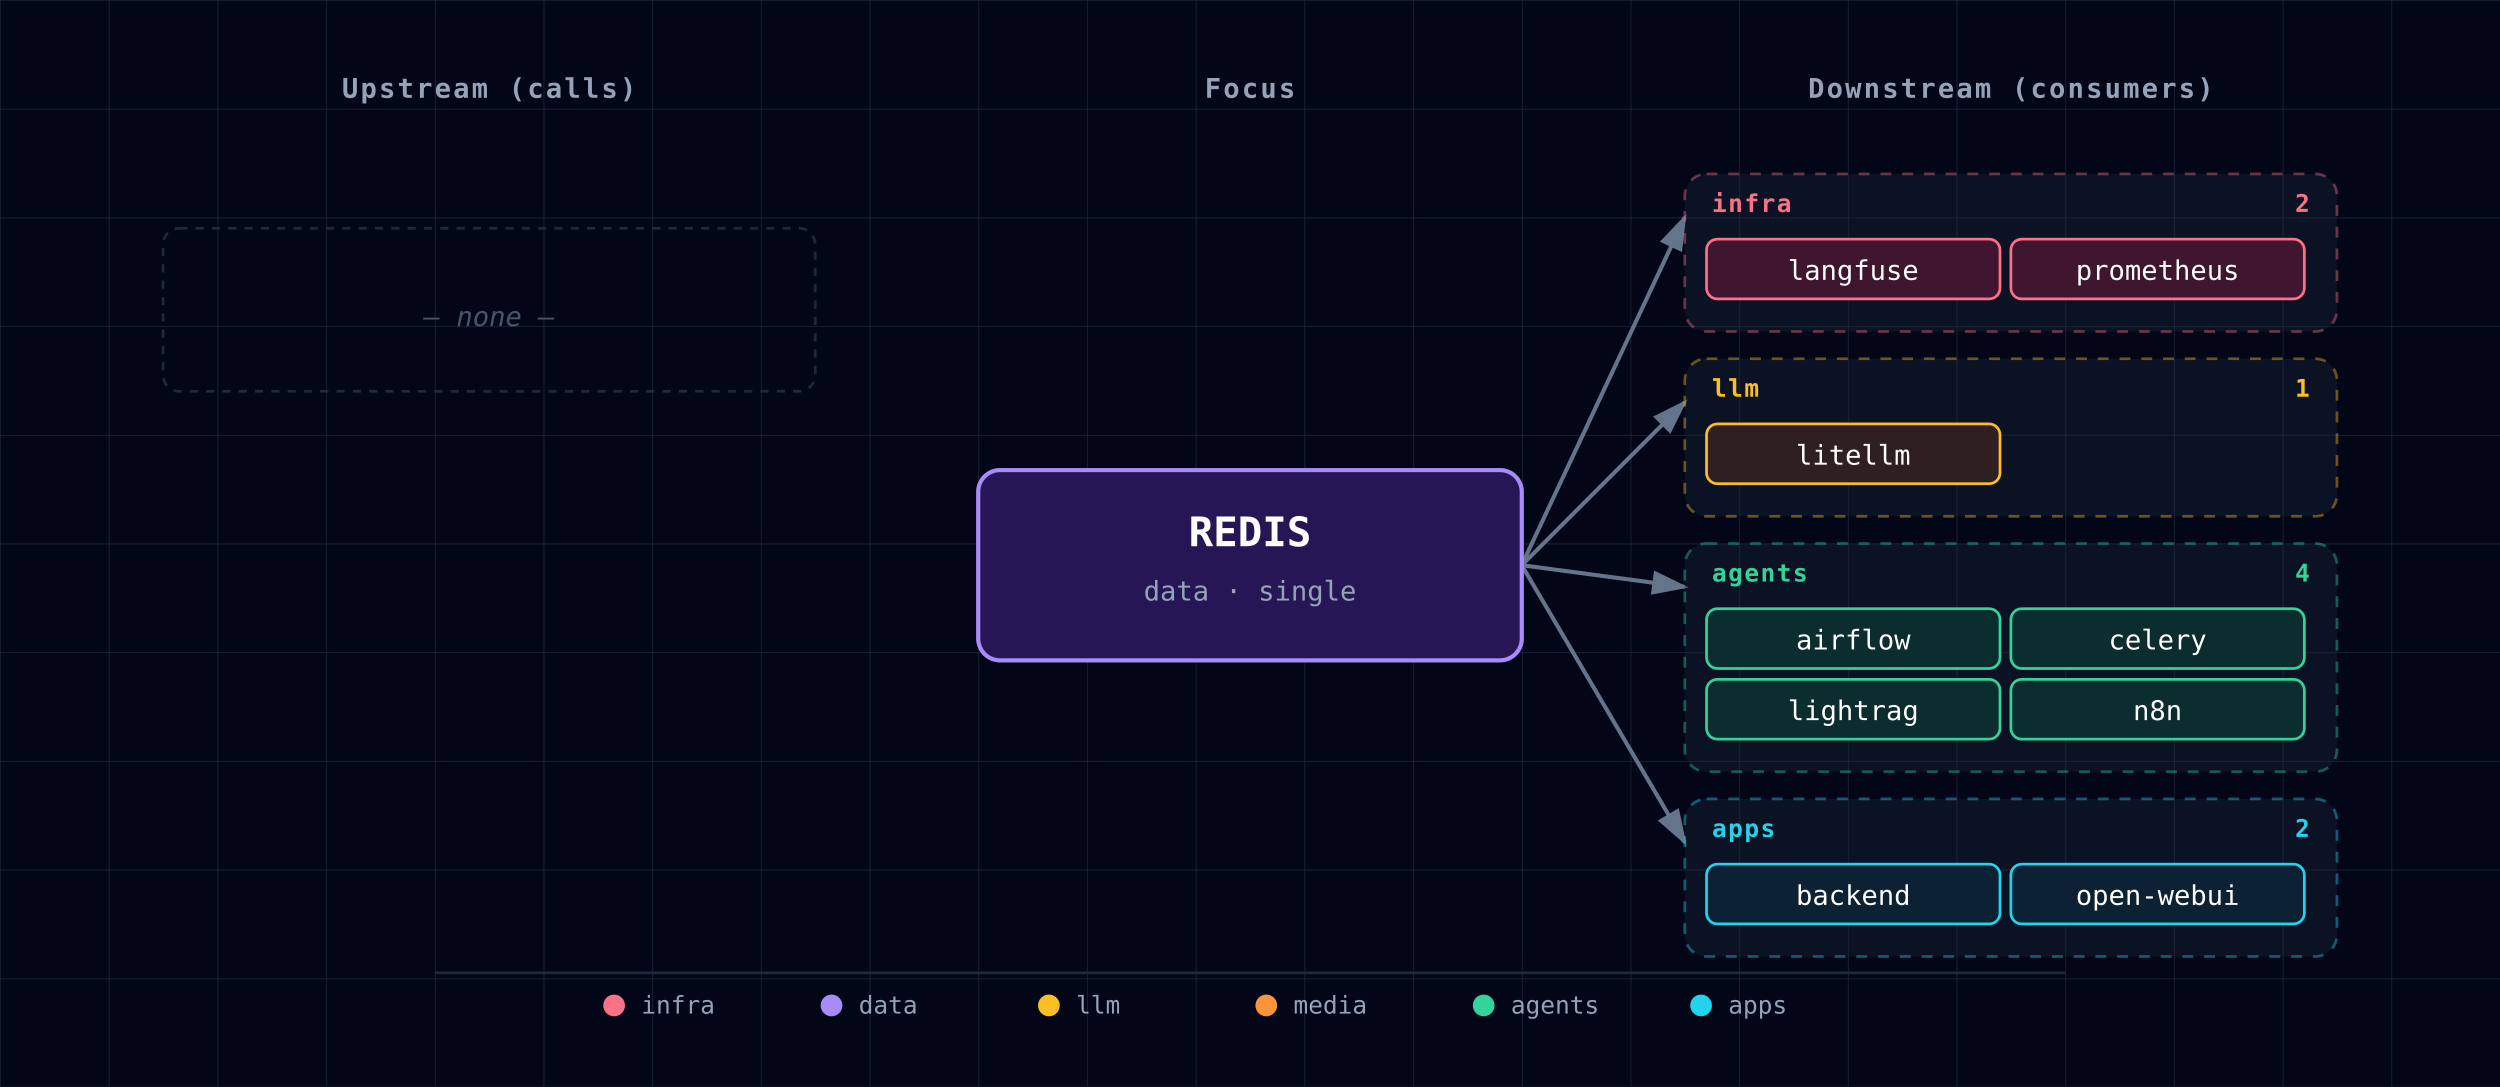
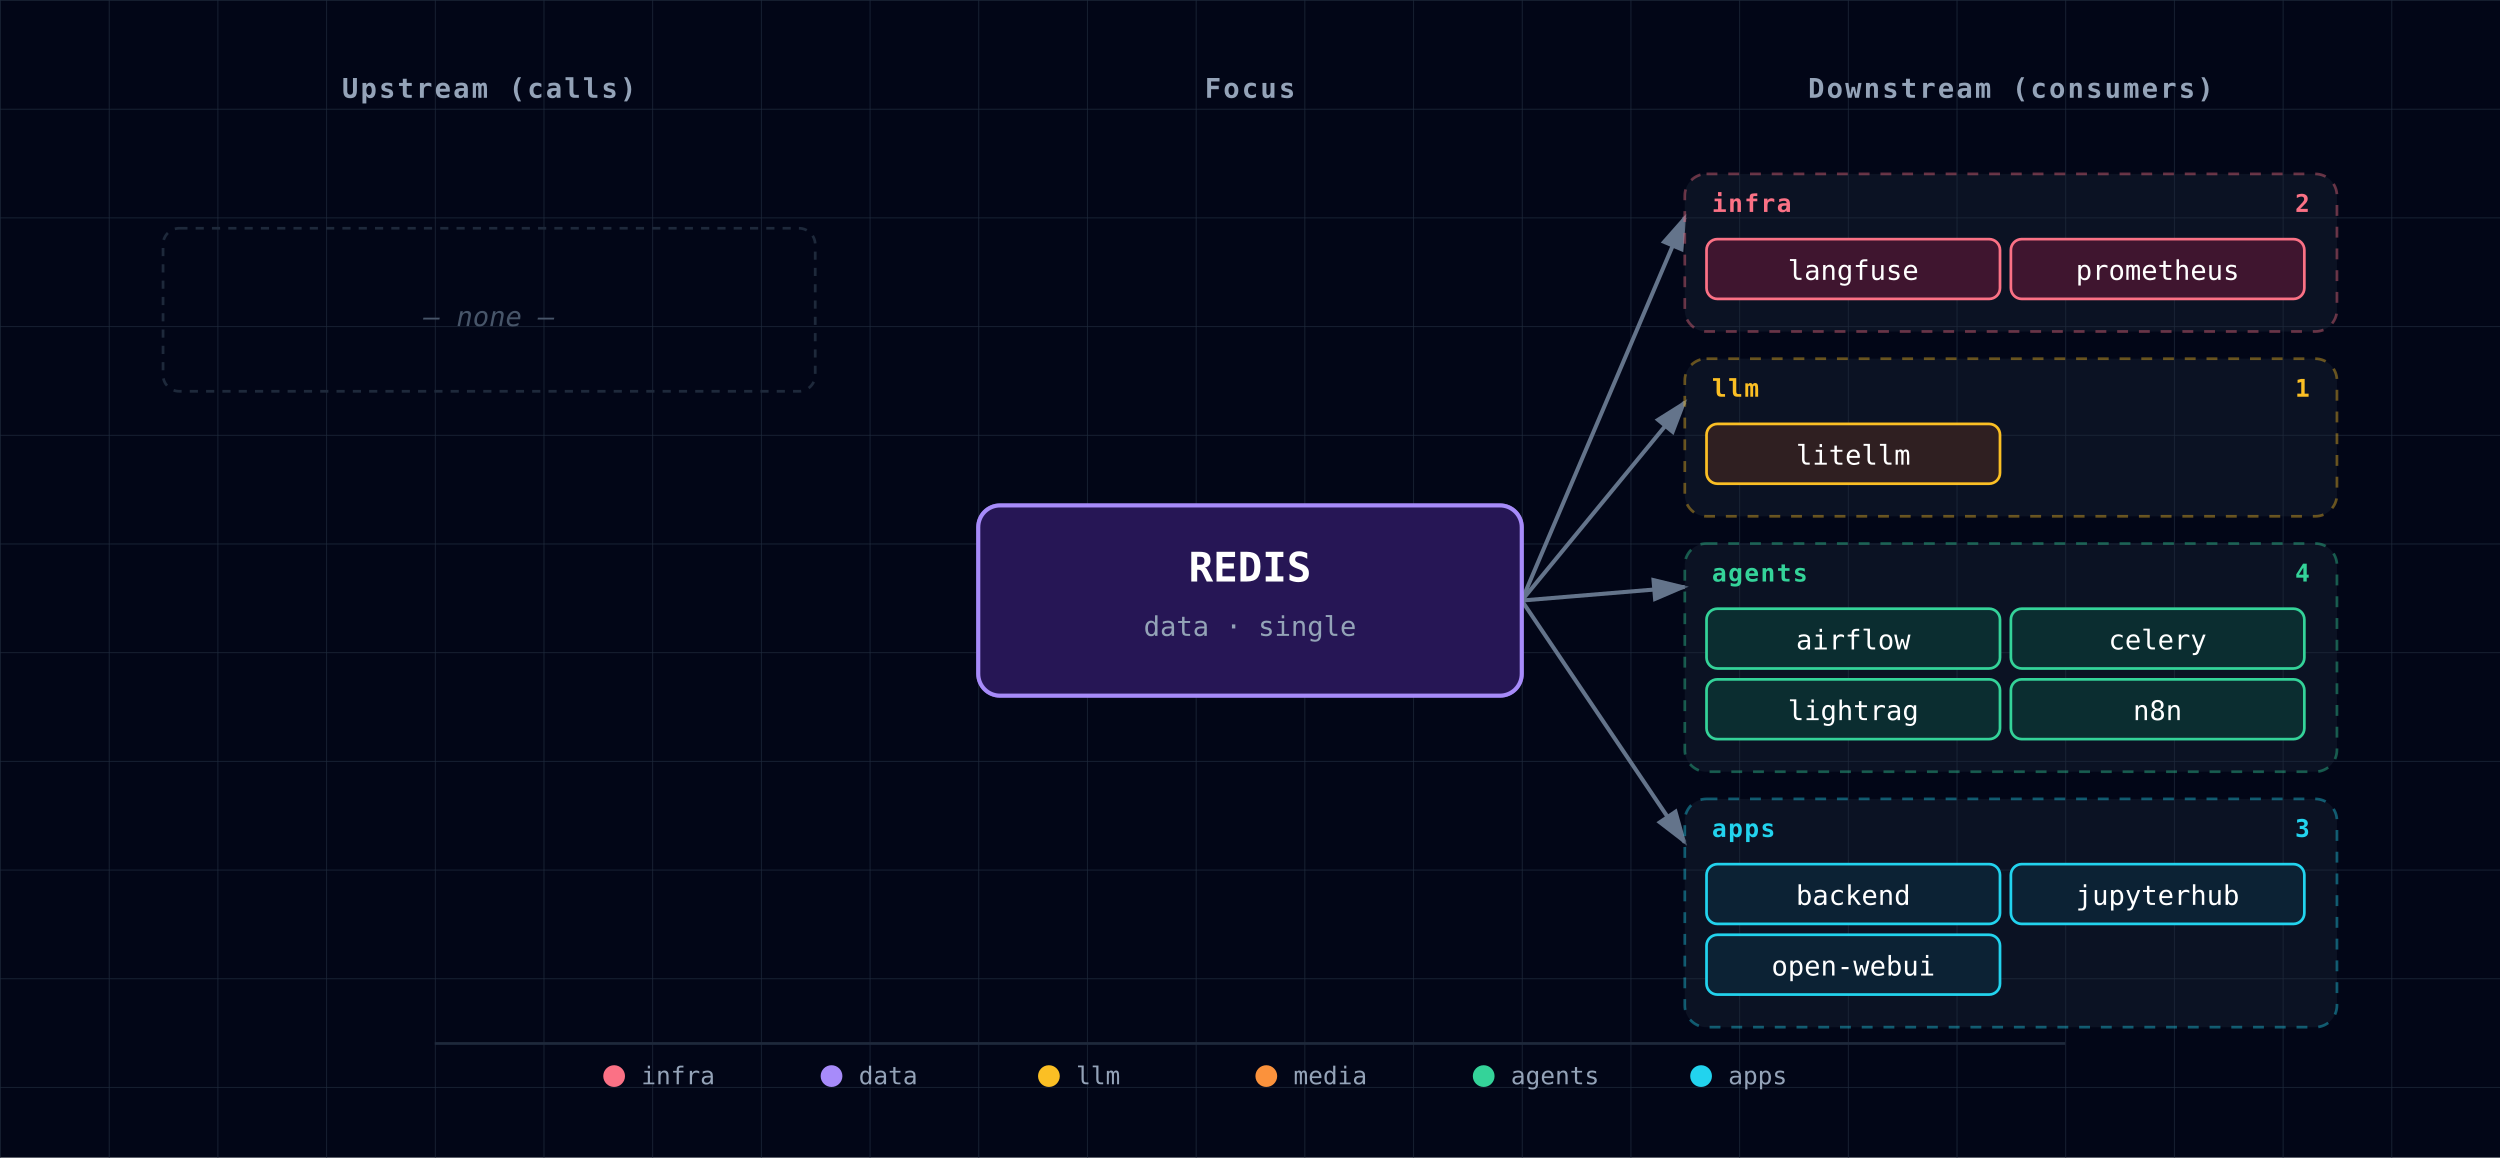
- <svg xmlns="http://www.w3.org/2000/svg" viewBox="0 0 920 400" font-family="'JetBrains Mono', 'Fira Code', Menlo, Consolas, monospace">
+ <svg xmlns="http://www.w3.org/2000/svg" viewBox="0 0 920 426" font-family="'JetBrains Mono', 'Fira Code', Menlo, Consolas, monospace">
  <defs>
    <pattern id="grid" width="40" height="40" patternUnits="userSpaceOnUse">
      <path d="M 40 0 L 0 0 0 40" fill="none" stroke="#1e293b" stroke-width="0.5" />
    </pattern>
    <marker id="arrowhead" markerWidth="9" markerHeight="6" refX="8" refY="3" orient="auto">
      <polygon points="0 0, 9 3, 0 6" fill="#64748b" />
    </marker>
    <filter id="focus-glow" x="-50%" y="-50%" width="200%" height="200%">
      <feGaussianBlur in="SourceAlpha" stdDeviation="6" />
      <feFlood flood-color="#a78bfa" flood-opacity="0.6" />
      <feComposite in2="SourceAlpha" operator="in" />
      <feMerge>
        <feMergeNode />
        <feMergeNode in="SourceGraphic" />
      </feMerge>
    </filter>
  </defs>
-   <rect width="920" height="400" fill="#020617" />
-   <rect width="920" height="400" fill="url(#grid)" />
+   <rect width="920" height="426" fill="#020617" />
+   <rect width="920" height="426" fill="url(#grid)" />
  <text x="180" y="36" fill="#94a3b8" font-size="10" font-weight="600" text-anchor="middle" letter-spacing="0.08em">Upstream (calls)</text>
  <text x="460" y="36" fill="#94a3b8" font-size="10" font-weight="600" text-anchor="middle" letter-spacing="0.08em">Focus</text>
  <text x="740" y="36" fill="#94a3b8" font-size="10" font-weight="600" text-anchor="middle" letter-spacing="0.08em">Downstream (consumers)</text>
-   <line x1="560" y1="208" x2="620" y2="80" stroke="#64748b" stroke-width="1.5" marker-end="url(#arrowhead)" />
-   <line x1="560" y1="208" x2="620" y2="148" stroke="#64748b" stroke-width="1.5" marker-end="url(#arrowhead)" />
-   <line x1="560" y1="208" x2="620" y2="216" stroke="#64748b" stroke-width="1.5" marker-end="url(#arrowhead)" />
-   <line x1="560" y1="208" x2="620" y2="310" stroke="#64748b" stroke-width="1.5" marker-end="url(#arrowhead)" />
+   <line x1="560" y1="221" x2="620" y2="80" stroke="#64748b" stroke-width="1.5" marker-end="url(#arrowhead)" />
+   <line x1="560" y1="221" x2="620" y2="148" stroke="#64748b" stroke-width="1.5" marker-end="url(#arrowhead)" />
+   <line x1="560" y1="221" x2="620" y2="216" stroke="#64748b" stroke-width="1.5" marker-end="url(#arrowhead)" />
+   <line x1="560" y1="221" x2="620" y2="310" stroke="#64748b" stroke-width="1.5" marker-end="url(#arrowhead)" />
  <g>
    <rect x="60" y="84" width="240" height="60" rx="6" fill="none" stroke="#1e293b" stroke-width="1" stroke-dasharray="3,3" />
    <text x="180" y="120" fill="#475569" font-size="10" font-style="italic" text-anchor="middle">— none —</text>
  </g>
  <g>
    <g class="cluster">
      <rect x="620" y="64" width="240" height="58" rx="8" fill="rgba(30,41,59,0.35)" stroke="#fb7185" stroke-width="1" stroke-dasharray="4,4" stroke-opacity="0.4" />
      <text x="630" y="78" fill="#fb7185" font-size="9" font-weight="700" text-anchor="start" style="letter-spacing:0.06em;text-transform:uppercase;">infra</text>
      <text x="850" y="78" fill="#fb7185" font-size="9" font-weight="600" text-anchor="end">2</text>
    </g>
    <g>
      <rect x="628" y="88" width="108" height="22" rx="4" fill="#0f172a" />
      <rect x="628" y="88" width="108" height="22" rx="4" fill="rgba(136, 19, 55, 0.4)" stroke="#fb7185" stroke-width="1" />
      <text x="682" y="103" fill="white" font-size="10" text-anchor="middle">langfuse</text>
    </g>
    <g>
      <rect x="740" y="88" width="108" height="22" rx="4" fill="#0f172a" />
      <rect x="740" y="88" width="108" height="22" rx="4" fill="rgba(136, 19, 55, 0.4)" stroke="#fb7185" stroke-width="1" />
      <text x="794" y="103" fill="white" font-size="10" text-anchor="middle">prometheus</text>
    </g>
    <g class="cluster">
      <rect x="620" y="132" width="240" height="58" rx="8" fill="rgba(30,41,59,0.35)" stroke="#fbbf24" stroke-width="1" stroke-dasharray="4,4" stroke-opacity="0.4" />
      <text x="630" y="146" fill="#fbbf24" font-size="9" font-weight="700" text-anchor="start" style="letter-spacing:0.06em;text-transform:uppercase;">llm</text>
      <text x="850" y="146" fill="#fbbf24" font-size="9" font-weight="600" text-anchor="end">1</text>
    </g>
    <g>
      <rect x="628" y="156" width="108" height="22" rx="4" fill="#0f172a" />
      <rect x="628" y="156" width="108" height="22" rx="4" fill="rgba(120, 53, 15, 0.3)" stroke="#fbbf24" stroke-width="1" />
      <text x="682" y="171" fill="white" font-size="10" text-anchor="middle">litellm</text>
    </g>
    <g class="cluster">
      <rect x="620" y="200" width="240" height="84" rx="8" fill="rgba(30,41,59,0.35)" stroke="#34d399" stroke-width="1" stroke-dasharray="4,4" stroke-opacity="0.4" />
      <text x="630" y="214" fill="#34d399" font-size="9" font-weight="700" text-anchor="start" style="letter-spacing:0.06em;text-transform:uppercase;">agents</text>
      <text x="850" y="214" fill="#34d399" font-size="9" font-weight="600" text-anchor="end">4</text>
    </g>
    <g>
      <rect x="628" y="224" width="108" height="22" rx="4" fill="#0f172a" />
      <rect x="628" y="224" width="108" height="22" rx="4" fill="rgba(6, 78, 59, 0.4)" stroke="#34d399" stroke-width="1" />
      <text x="682" y="239" fill="white" font-size="10" text-anchor="middle">airflow</text>
    </g>
    <g>
      <rect x="740" y="224" width="108" height="22" rx="4" fill="#0f172a" />
      <rect x="740" y="224" width="108" height="22" rx="4" fill="rgba(6, 78, 59, 0.4)" stroke="#34d399" stroke-width="1" />
      <text x="794" y="239" fill="white" font-size="10" text-anchor="middle">celery</text>
    </g>
    <g>
      <rect x="628" y="250" width="108" height="22" rx="4" fill="#0f172a" />
      <rect x="628" y="250" width="108" height="22" rx="4" fill="rgba(6, 78, 59, 0.4)" stroke="#34d399" stroke-width="1" />
      <text x="682" y="265" fill="white" font-size="10" text-anchor="middle">lightrag</text>
    </g>
    <g>
      <rect x="740" y="250" width="108" height="22" rx="4" fill="#0f172a" />
      <rect x="740" y="250" width="108" height="22" rx="4" fill="rgba(6, 78, 59, 0.4)" stroke="#34d399" stroke-width="1" />
      <text x="794" y="265" fill="white" font-size="10" text-anchor="middle">n8n</text>
    </g>
    <g class="cluster">
-       <rect x="620" y="294" width="240" height="58" rx="8" fill="rgba(30,41,59,0.35)" stroke="#22d3ee" stroke-width="1" stroke-dasharray="4,4" stroke-opacity="0.4" />
+       <rect x="620" y="294" width="240" height="84" rx="8" fill="rgba(30,41,59,0.35)" stroke="#22d3ee" stroke-width="1" stroke-dasharray="4,4" stroke-opacity="0.4" />
      <text x="630" y="308" fill="#22d3ee" font-size="9" font-weight="700" text-anchor="start" style="letter-spacing:0.06em;text-transform:uppercase;">apps</text>
-       <text x="850" y="308" fill="#22d3ee" font-size="9" font-weight="600" text-anchor="end">2</text>
+       <text x="850" y="308" fill="#22d3ee" font-size="9" font-weight="600" text-anchor="end">3</text>
    </g>
    <g>
      <rect x="628" y="318" width="108" height="22" rx="4" fill="#0f172a" />
      <rect x="628" y="318" width="108" height="22" rx="4" fill="rgba(8, 51, 68, 0.4)" stroke="#22d3ee" stroke-width="1" />
      <text x="682" y="333" fill="white" font-size="10" text-anchor="middle">backend</text>
    </g>
    <g>
      <rect x="740" y="318" width="108" height="22" rx="4" fill="#0f172a" />
      <rect x="740" y="318" width="108" height="22" rx="4" fill="rgba(8, 51, 68, 0.4)" stroke="#22d3ee" stroke-width="1" />
-       <text x="794" y="333" fill="white" font-size="10" text-anchor="middle">open-webui</text>
+       <text x="794" y="333" fill="white" font-size="10" text-anchor="middle">jupyterhub</text>
+     </g>
+     <g>
+       <rect x="628" y="344" width="108" height="22" rx="4" fill="#0f172a" />
+       <rect x="628" y="344" width="108" height="22" rx="4" fill="rgba(8, 51, 68, 0.4)" stroke="#22d3ee" stroke-width="1" />
+       <text x="682" y="359" fill="white" font-size="10" text-anchor="middle">open-webui</text>
    </g>
  </g>
  <g class="focus" filter="url(#focus-glow)">
-     <rect x="360" y="173" width="200" height="70" rx="8" fill="#0f172a" />
-     <rect x="360" y="173" width="200" height="70" rx="8" fill="rgba(76, 29, 149, 0.4)" stroke="#a78bfa" stroke-width="1.5" />
-     <text x="460" y="201" fill="white" font-size="15" font-weight="700" text-anchor="middle">REDIS</text>
-     <text x="460" y="221" fill="#94a3b8" font-size="10" text-anchor="middle">data · single</text>
+     <rect x="360" y="186" width="200" height="70" rx="8" fill="#0f172a" />
+     <rect x="360" y="186" width="200" height="70" rx="8" fill="rgba(76, 29, 149, 0.4)" stroke="#a78bfa" stroke-width="1.5" />
+     <text x="460" y="214" fill="white" font-size="15" font-weight="700" text-anchor="middle">REDIS</text>
+     <text x="460" y="234" fill="#94a3b8" font-size="10" text-anchor="middle">data · single</text>
  </g>
  <g class="legend">
-     <line x1="160" y1="358" x2="760" y2="358" stroke="#1e293b" stroke-width="1" />
-     <circle cx="226" cy="370" r="4" fill="#fb7185" />
-     <text x="236" y="373" fill="#94a3b8" font-size="9" font-weight="400" text-anchor="start">infra</text>
-     <circle cx="306" cy="370" r="4" fill="#a78bfa" />
-     <text x="316" y="373" fill="#94a3b8" font-size="9" font-weight="400" text-anchor="start">data</text>
-     <circle cx="386" cy="370" r="4" fill="#fbbf24" />
-     <text x="396" y="373" fill="#94a3b8" font-size="9" font-weight="400" text-anchor="start">llm</text>
-     <circle cx="466" cy="370" r="4" fill="#fb923c" />
-     <text x="476" y="373" fill="#94a3b8" font-size="9" font-weight="400" text-anchor="start">media</text>
-     <circle cx="546" cy="370" r="4" fill="#34d399" />
-     <text x="556" y="373" fill="#94a3b8" font-size="9" font-weight="400" text-anchor="start">agents</text>
-     <circle cx="626" cy="370" r="4" fill="#22d3ee" />
-     <text x="636" y="373" fill="#94a3b8" font-size="9" font-weight="400" text-anchor="start">apps</text>
+     <line x1="160" y1="384" x2="760" y2="384" stroke="#1e293b" stroke-width="1" />
+     <circle cx="226" cy="396" r="4" fill="#fb7185" />
+     <text x="236" y="399" fill="#94a3b8" font-size="9" font-weight="400" text-anchor="start">infra</text>
+     <circle cx="306" cy="396" r="4" fill="#a78bfa" />
+     <text x="316" y="399" fill="#94a3b8" font-size="9" font-weight="400" text-anchor="start">data</text>
+     <circle cx="386" cy="396" r="4" fill="#fbbf24" />
+     <text x="396" y="399" fill="#94a3b8" font-size="9" font-weight="400" text-anchor="start">llm</text>
+     <circle cx="466" cy="396" r="4" fill="#fb923c" />
+     <text x="476" y="399" fill="#94a3b8" font-size="9" font-weight="400" text-anchor="start">media</text>
+     <circle cx="546" cy="396" r="4" fill="#34d399" />
+     <text x="556" y="399" fill="#94a3b8" font-size="9" font-weight="400" text-anchor="start">agents</text>
+     <circle cx="626" cy="396" r="4" fill="#22d3ee" />
+     <text x="636" y="399" fill="#94a3b8" font-size="9" font-weight="400" text-anchor="start">apps</text>
  </g>
</svg>
